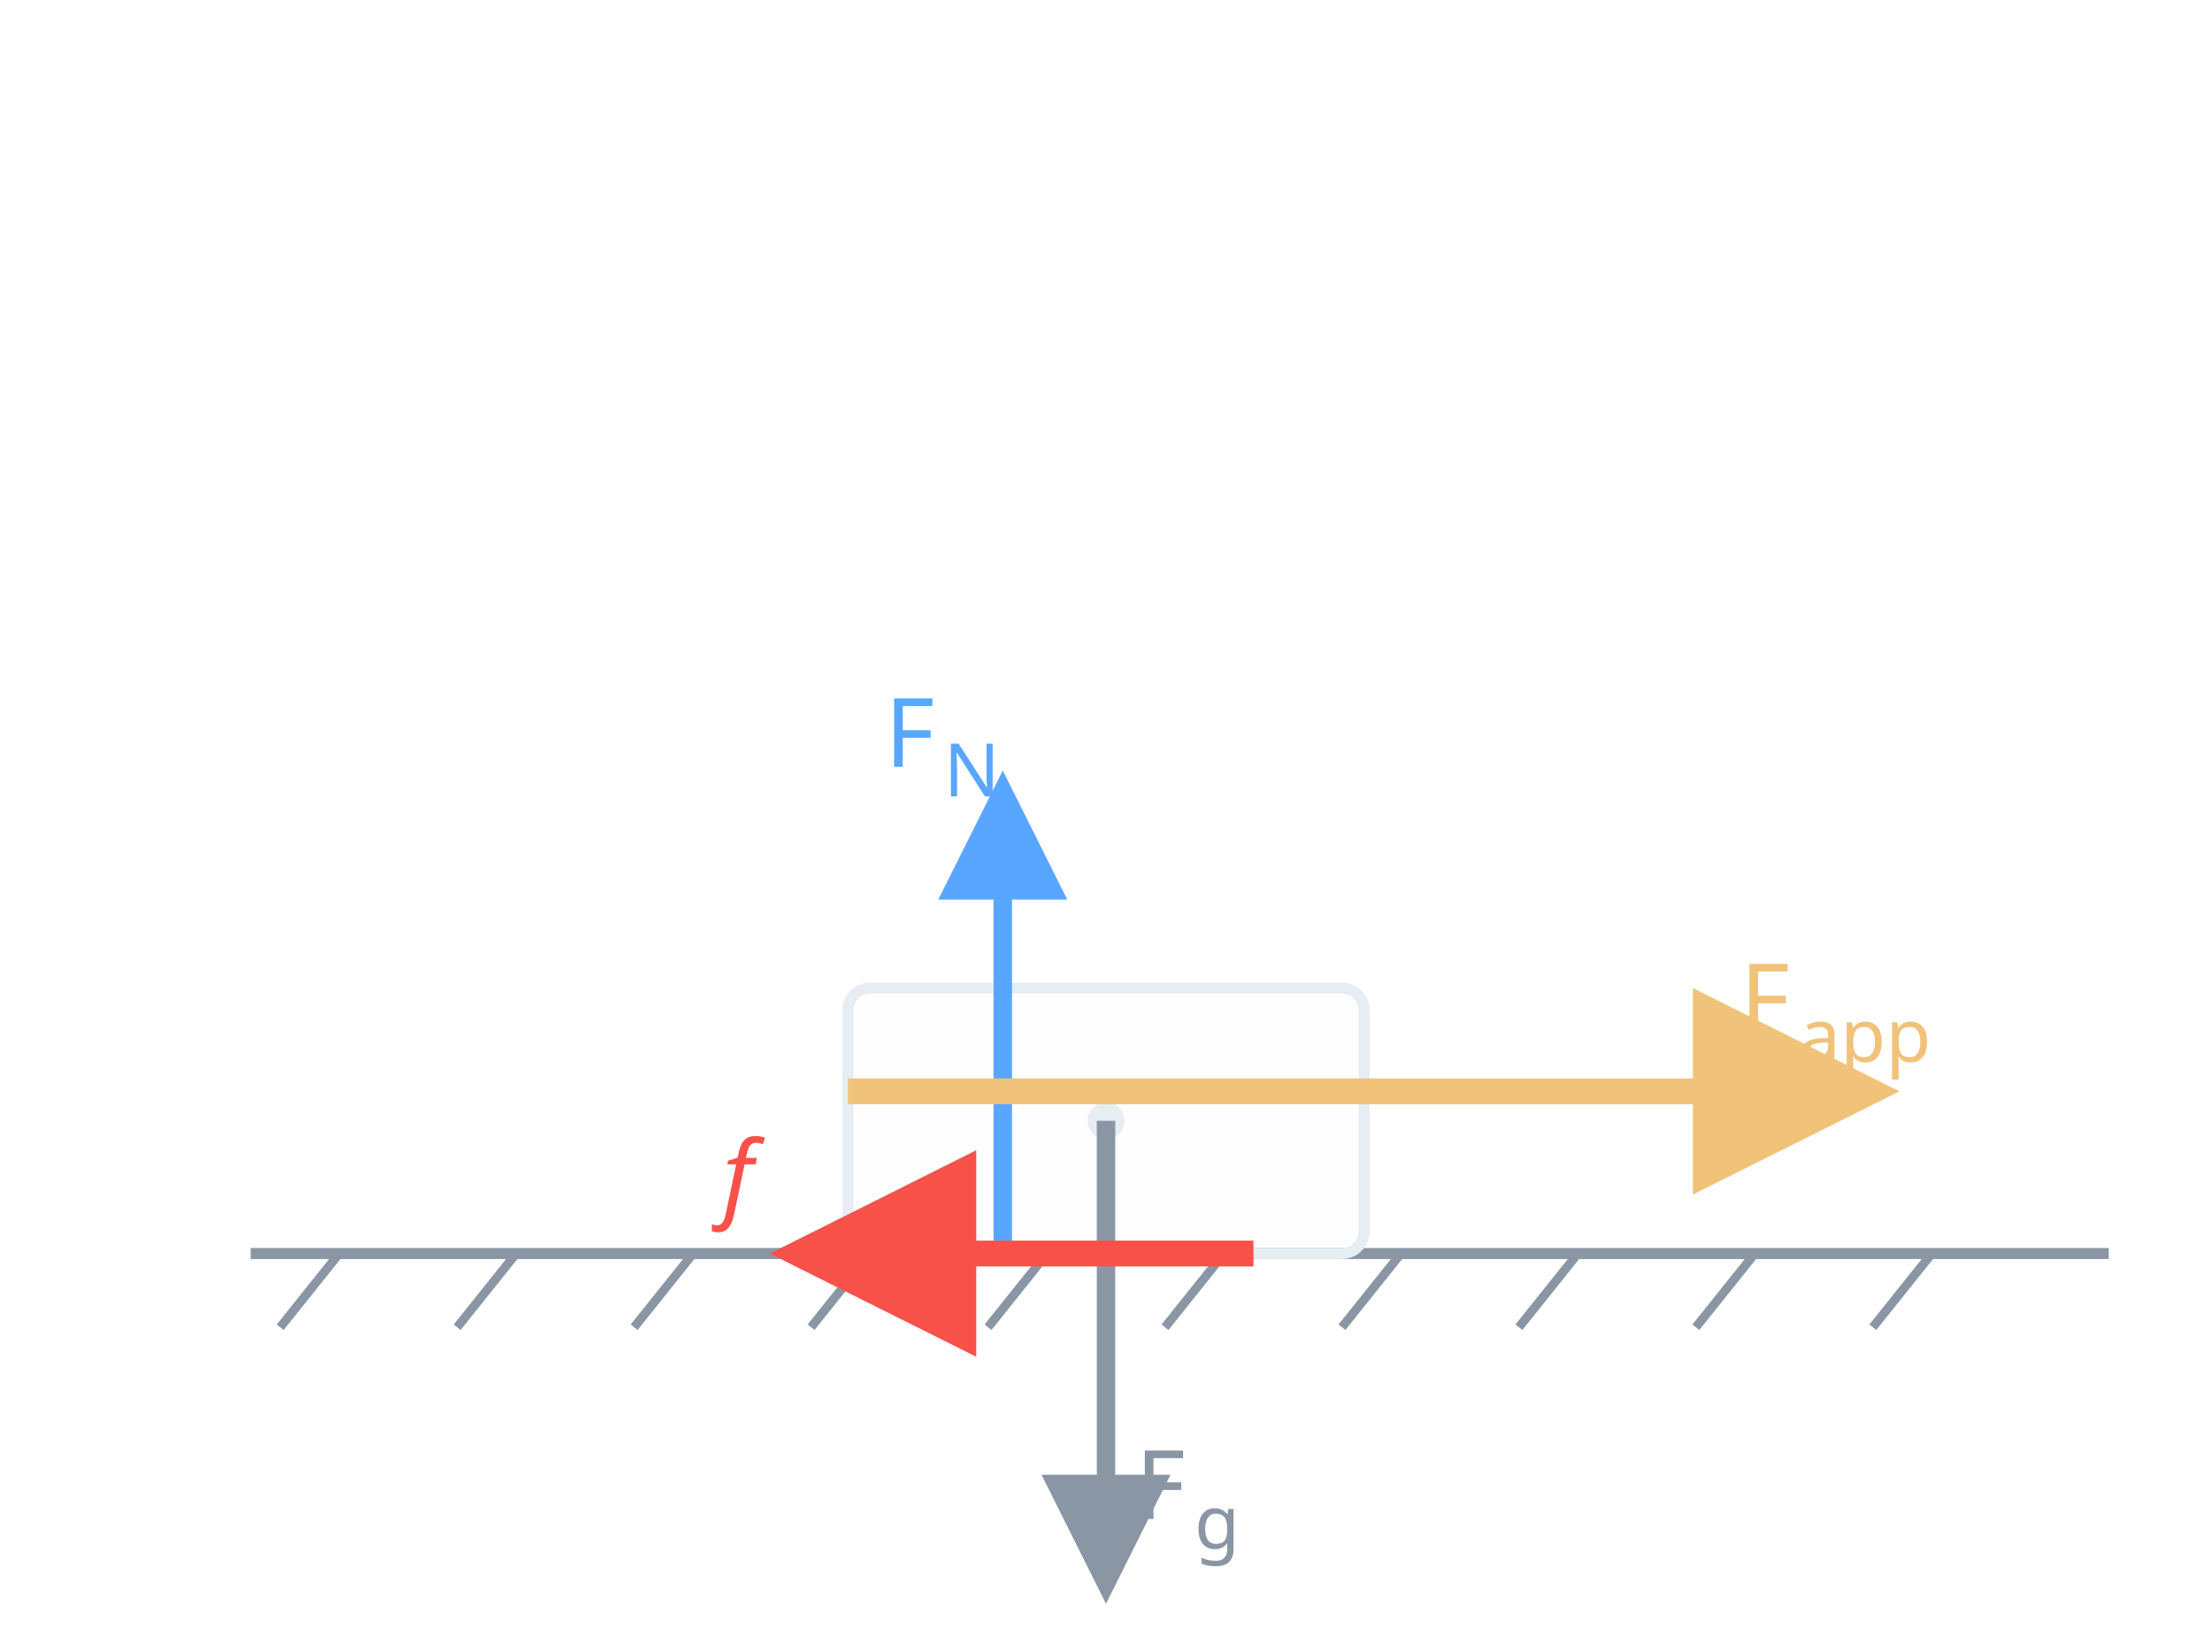
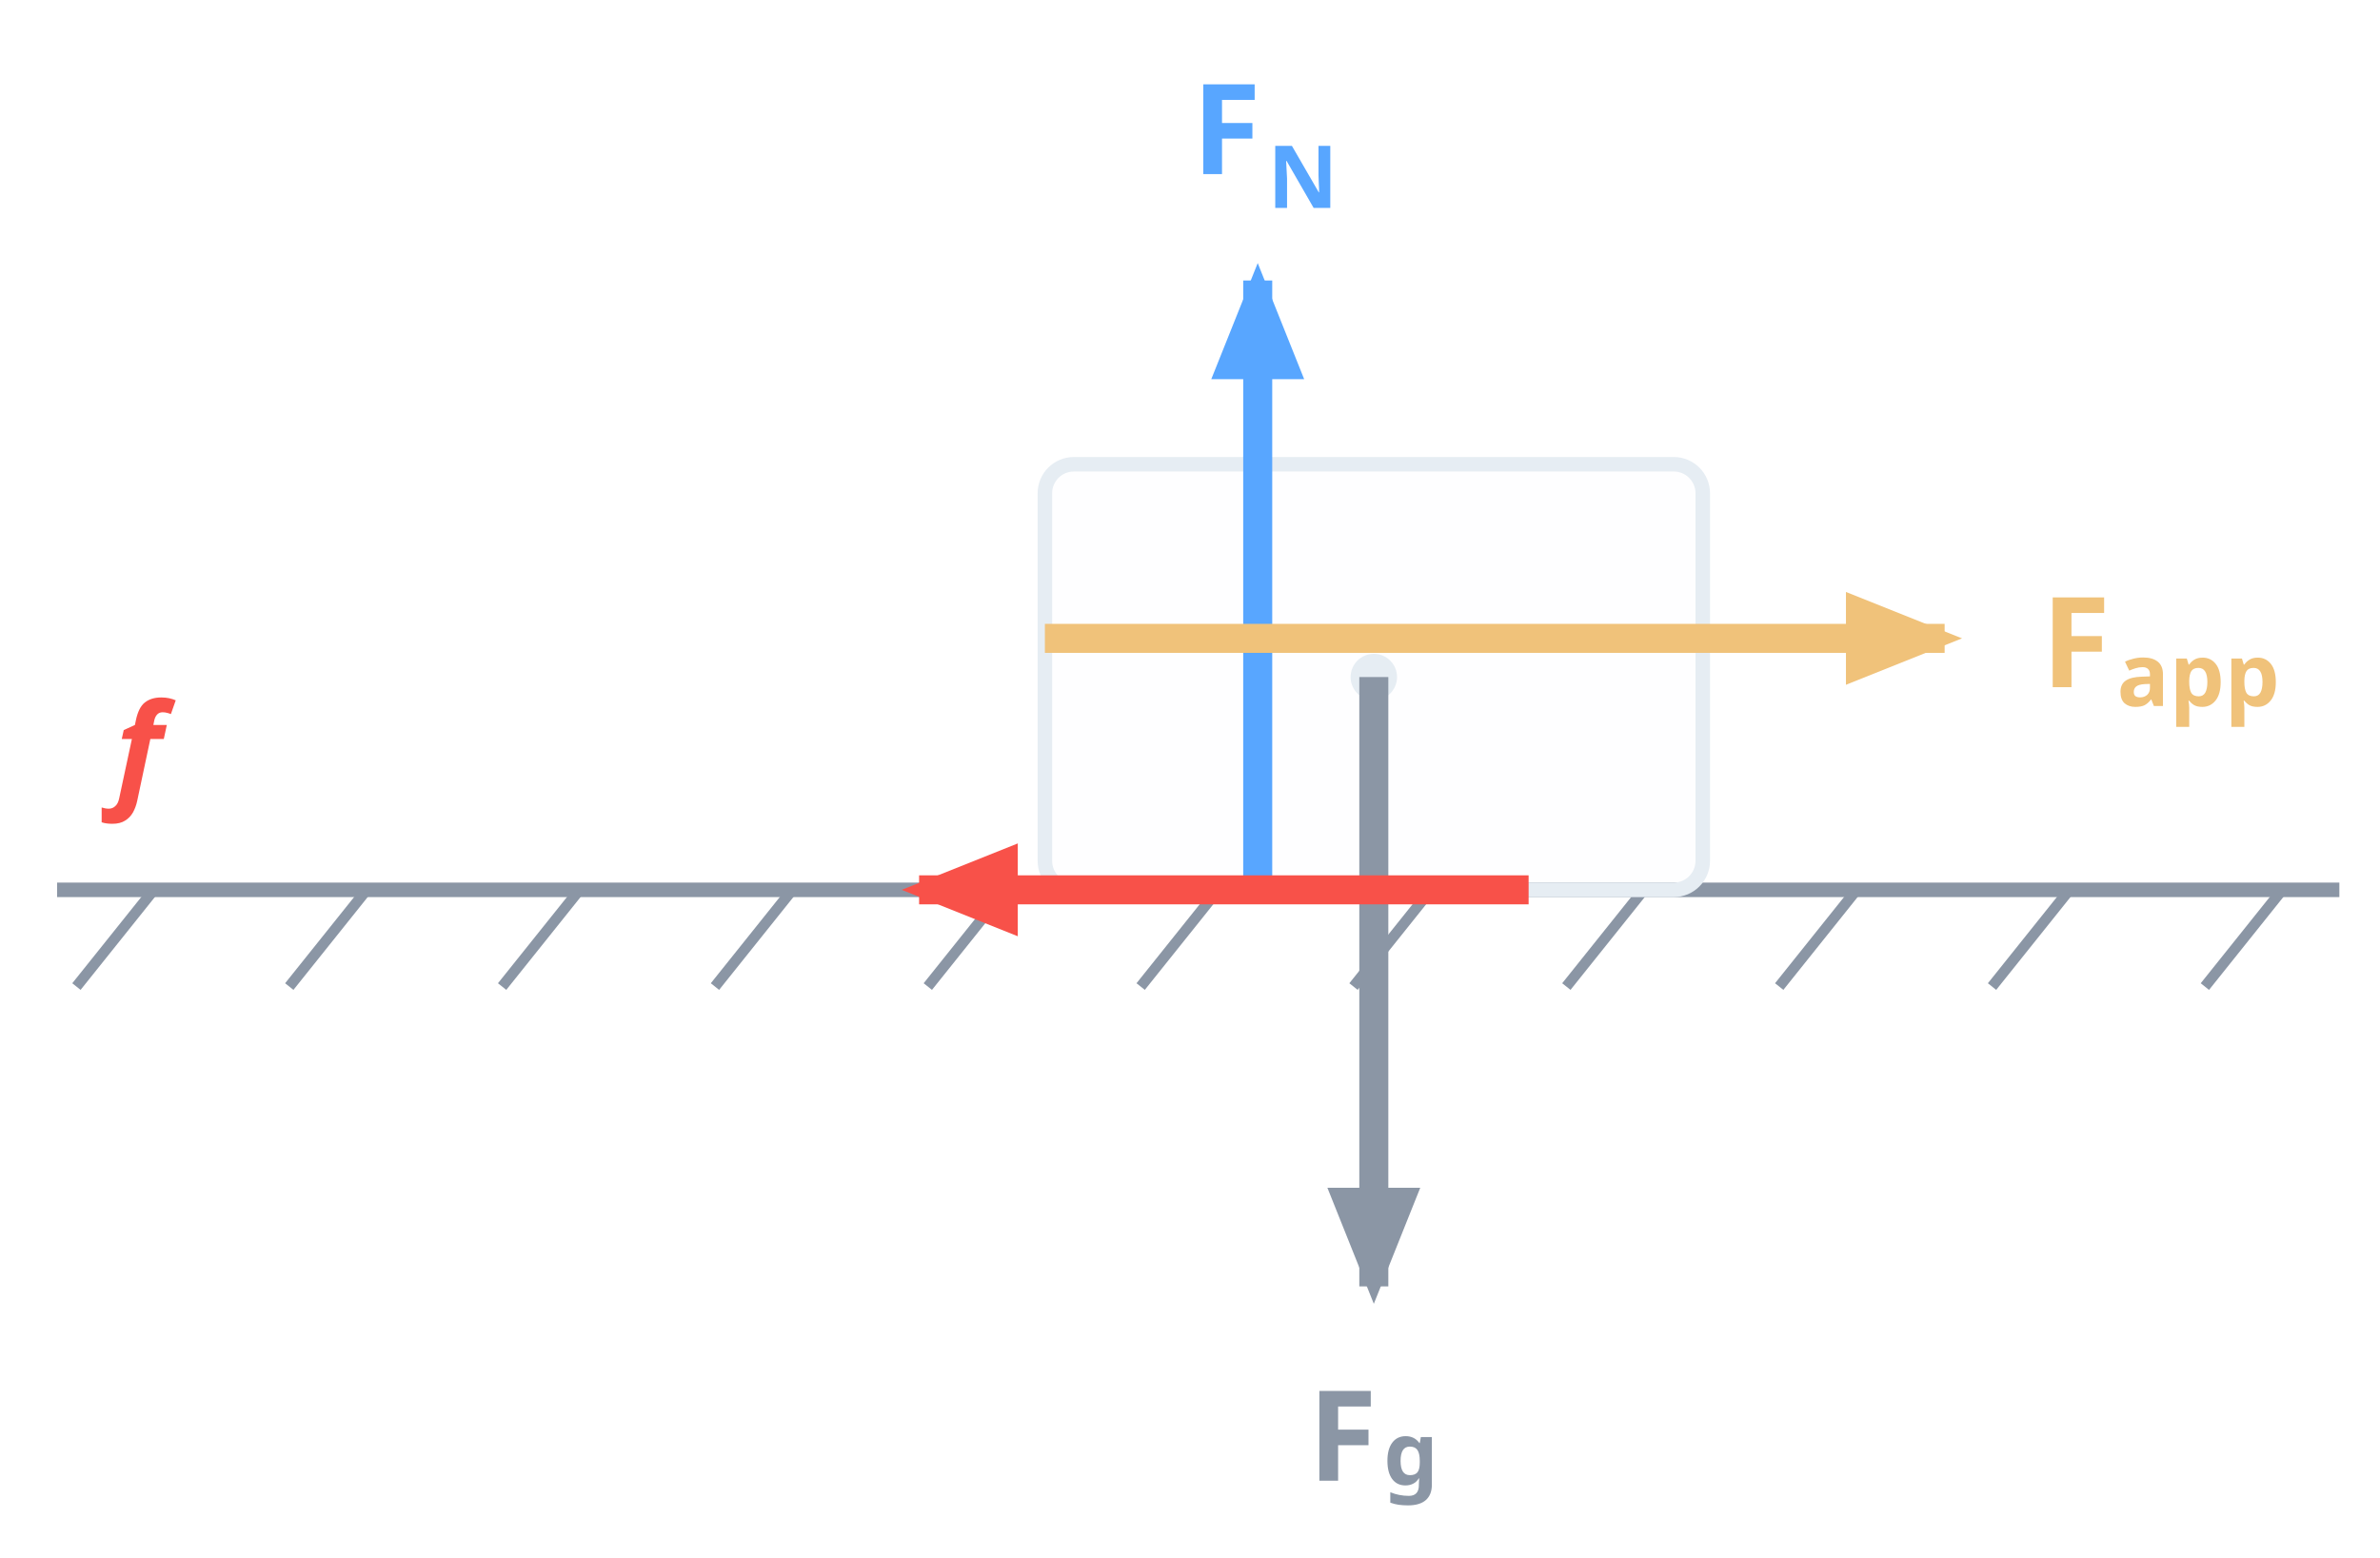
- <svg xmlns="http://www.w3.org/2000/svg" viewBox="0 0 300 224" role="img" aria-label="Free-body diagram of a crate pushed to the right across a rough floor while speeding up. Gravity acts down from the crate's centre. The normal force acts up from the crate's bottom surface. The applied push acts to the right, starting at the crate's left (back) face. Kinetic friction acts to the left along the bottom surface. The push arrow is clearly longer than the friction arrow, so the net force is to the right.">
+ <svg xmlns="http://www.w3.org/2000/svg" viewBox="8 42 246 161" role="img" aria-label="Box free-body diagram of a crate pushed to the right across a rough floor while speeding up. Gravity acts down from the centre. The normal force acts up from the bottom surface. The applied push acts to the right, starting at the crate's left (back) face, and is the longest arrow. Kinetic friction acts to the left along the bottom surface and is shorter than the push, so the net force is to the right.">
  <defs>
-     <marker id="pc-grey" viewBox="0 0 10 10" refX="8" refY="5" markerWidth="7" markerHeight="7" orient="auto-start-reverse">
-       <path d="M0 0 L10 5 L0 10 z" fill="#8b96a5" />
+     <marker id="fbd-grey" viewBox="0 0 10 10" refX="8.5" refY="5" markerUnits="userSpaceOnUse" markerWidth="12" markerHeight="12" orient="auto-start-reverse">
+       <path d="M0 1 L10 5 L0 9 z" fill="#8b96a5" />
    </marker>
-     <marker id="pc-blue" viewBox="0 0 10 10" refX="8" refY="5" markerWidth="7" markerHeight="7" orient="auto-start-reverse">
-       <path d="M0 0 L10 5 L0 10 z" fill="#58a6ff" />
+     <marker id="fbd-blue" viewBox="0 0 10 10" refX="8.5" refY="5" markerUnits="userSpaceOnUse" markerWidth="12" markerHeight="12" orient="auto-start-reverse">
+       <path d="M0 1 L10 5 L0 9 z" fill="#58a6ff" />
    </marker>
-     <marker id="pc-amber" viewBox="0 0 10 10" refX="8" refY="5" markerWidth="8" markerHeight="8" orient="auto-start-reverse">
-       <path d="M0 0 L10 5 L0 10 z" fill="#f0c27a" />
+     <marker id="fbd-amber" viewBox="0 0 10 10" refX="8.5" refY="5" markerUnits="userSpaceOnUse" markerWidth="12" markerHeight="12" orient="auto-start-reverse">
+       <path d="M0 1 L10 5 L0 9 z" fill="#f0c27a" />
    </marker>
-     <marker id="pc-red" viewBox="0 0 10 10" refX="8" refY="5" markerWidth="8" markerHeight="8" orient="auto-start-reverse">
-       <path d="M0 0 L10 5 L0 10 z" fill="#f85149" />
+     <marker id="fbd-red" viewBox="0 0 10 10" refX="8.5" refY="5" markerUnits="userSpaceOnUse" markerWidth="12" markerHeight="12" orient="auto-start-reverse">
+       <path d="M0 1 L10 5 L0 9 z" fill="#f85149" />
    </marker>
  </defs>
-   <line x1="34" y1="170" x2="286" y2="170" stroke="#8b96a5" stroke-width="1.5" />
-   <g stroke="#8b96a5" stroke-width="1.2">
-     <line x1="46" y1="170" x2="38" y2="180" />
-     <line x1="70" y1="170" x2="62" y2="180" />
-     <line x1="94" y1="170" x2="86" y2="180" />
-     <line x1="118" y1="170" x2="110" y2="180" />
-     <line x1="142" y1="170" x2="134" y2="180" />
-     <line x1="166" y1="170" x2="158" y2="180" />
-     <line x1="190" y1="170" x2="182" y2="180" />
-     <line x1="214" y1="170" x2="206" y2="180" />
-     <line x1="238" y1="170" x2="230" y2="180" />
-     <line x1="262" y1="170" x2="254" y2="180" />
+   <line x1="13.9" y1="134" x2="249.8" y2="134" stroke="#8b96a5" stroke-width="1.5" />
+   <g stroke="#8b96a5" stroke-width="1.1">
+     <line x1="23.9" y1="134" x2="15.9" y2="144" />
+     <line x1="45.9" y1="134" x2="37.9" y2="144" />
+     <line x1="67.9" y1="134" x2="59.9" y2="144" />
+     <line x1="89.9" y1="134" x2="81.9" y2="144" />
+     <line x1="111.9" y1="134" x2="103.9" y2="144" />
+     <line x1="133.9" y1="134" x2="125.9" y2="144" />
+     <line x1="155.9" y1="134" x2="147.9" y2="144" />
+     <line x1="177.9" y1="134" x2="169.9" y2="144" />
+     <line x1="199.9" y1="134" x2="191.9" y2="144" />
+     <line x1="221.9" y1="134" x2="213.9" y2="144" />
+     <line x1="243.9" y1="134" x2="235.9" y2="144" />
  </g>
-   <rect x="115" y="134" width="70" height="36" rx="3" fill="#e6edf3" fill-opacity="0.05" stroke="#e6edf3" stroke-width="1.5" />
-   <circle cx="150" cy="152" r="2.5" fill="#e6edf3" />
-   <line x1="150" y1="152" x2="150" y2="214" stroke="#8b96a5" stroke-width="2.5" marker-end="url(#pc-grey)" />
-   <text x="154" y="206" font-family="system-ui, sans-serif" font-size="13" fill="#8b96a5">F</text>
-   <text x="162" y="210" font-family="system-ui, sans-serif" font-size="10" fill="#8b96a5">g</text>
-   <line x1="136" y1="170" x2="136" y2="108" stroke="#58a6ff" stroke-width="2.5" marker-end="url(#pc-blue)" />
-   <text x="120" y="104" font-family="system-ui, sans-serif" font-size="13" fill="#58a6ff">F</text>
-   <text x="128" y="108" font-family="system-ui, sans-serif" font-size="10" fill="#58a6ff">N</text>
-   <line x1="115" y1="148" x2="252" y2="148" stroke="#f0c27a" stroke-width="3.5" marker-end="url(#pc-amber)" />
-   <text x="236" y="140" font-family="system-ui, sans-serif" font-size="13" fill="#f0c27a">F</text>
-   <text x="244" y="144" font-family="system-ui, sans-serif" font-size="10" fill="#f0c27a">app</text>
-   <line x1="170" y1="170" x2="110" y2="170" stroke="#f85149" stroke-width="3.5" marker-end="url(#pc-red)" />
-   <text x="98" y="164" font-family="system-ui, sans-serif" font-size="13" font-style="italic" fill="#f85149">f</text>
+   <rect x="116" y="90" width="68" height="44" rx="3" fill="#e6edf3" fill-opacity="0.05" stroke="#e6edf3" stroke-width="1.5" />
+   <circle cx="150" cy="112" r="2.4" fill="#e6edf3" />
+   <line x1="150" y1="112" x2="150" y2="175" stroke="#8b96a5" stroke-width="3" marker-end="url(#fbd-grey)" />
+   <line x1="138" y1="134" x2="138" y2="71" stroke="#58a6ff" stroke-width="3" marker-end="url(#fbd-blue)" />
+   <line x1="116" y1="108" x2="209" y2="108" stroke="#f0c27a" stroke-width="3" marker-end="url(#fbd-amber)" />
+   <line x1="166" y1="134" x2="103" y2="134" stroke="#f85149" stroke-width="3" marker-end="url(#fbd-red)" />
+   <text x="143.2" y="185" text-anchor="start" dominant-baseline="hanging" font-family="system-ui, sans-serif" fill="#8b96a5" font-size="13" font-weight="600">F</text>
+   <text x="151" y="188.5" text-anchor="start" dominant-baseline="hanging" font-family="system-ui, sans-serif" fill="#8b96a5" font-size="9" font-weight="600">g</text>
+   <text x="131.2" y="60" text-anchor="start" dominant-baseline="auto" font-family="system-ui, sans-serif" fill="#58a6ff" font-size="13" font-weight="600">F</text>
+   <text x="139" y="63.5" text-anchor="start" dominant-baseline="auto" font-family="system-ui, sans-serif" fill="#58a6ff" font-size="9" font-weight="600">N</text>
+   <text x="219" y="108" text-anchor="start" dominant-baseline="central" font-family="system-ui, sans-serif" fill="#f0c27a" font-size="13" font-weight="600">F</text>
+   <text x="226.8" y="111.5" text-anchor="start" dominant-baseline="central" font-family="system-ui, sans-serif" fill="#f0c27a" font-size="9" font-weight="600">app</text>
+   <text x="19.9" y="119" text-anchor="start" dominant-baseline="central" font-family="system-ui, sans-serif" fill="#f85149" font-size="13" font-weight="600" font-style="italic">f</text>
</svg>
